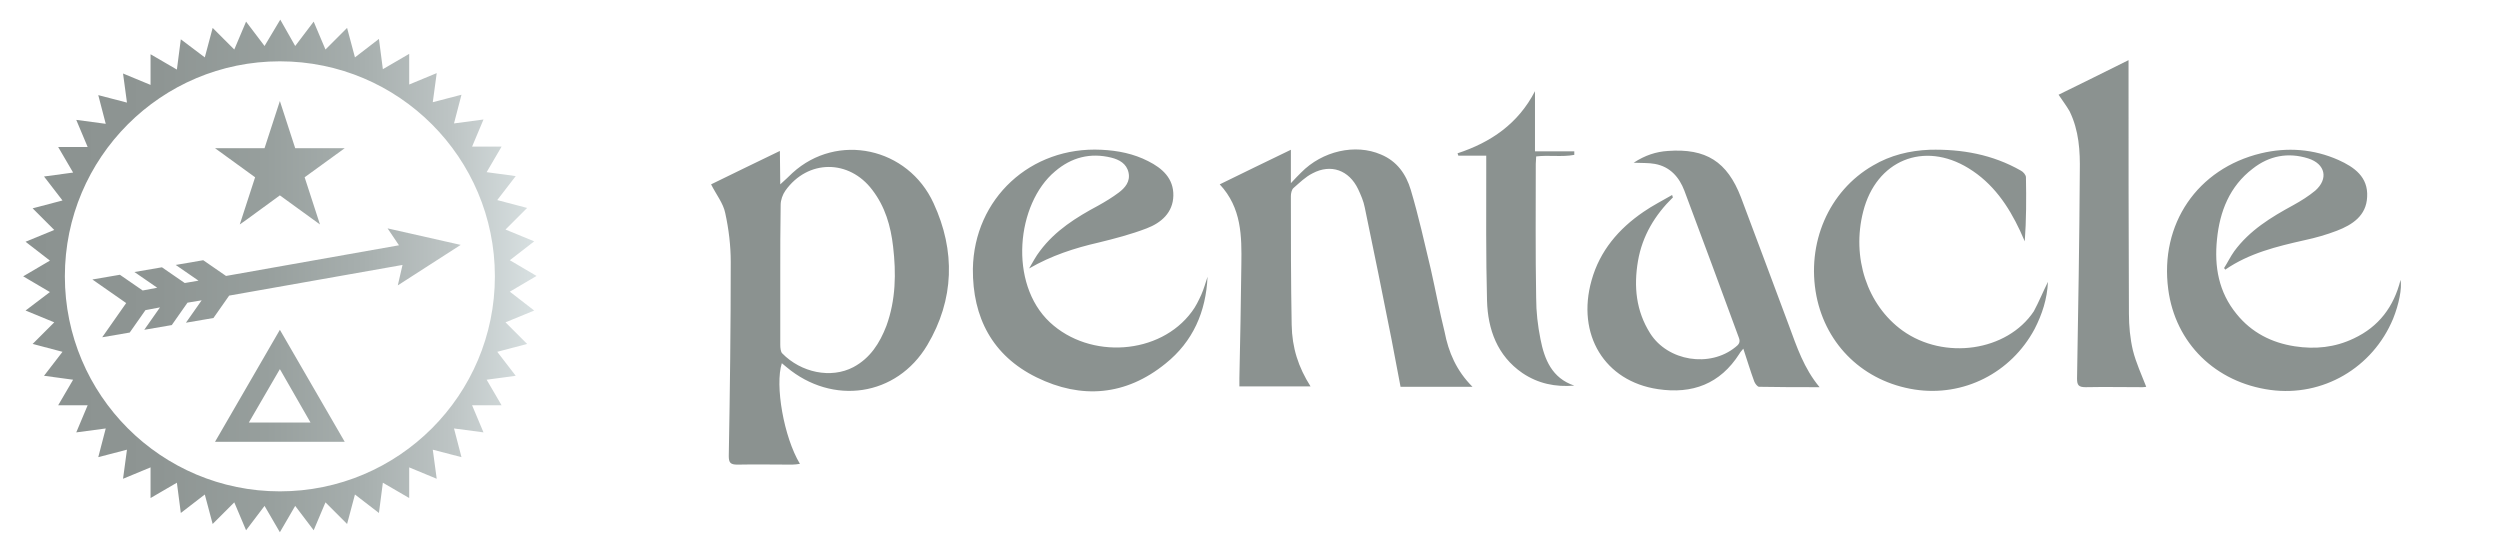
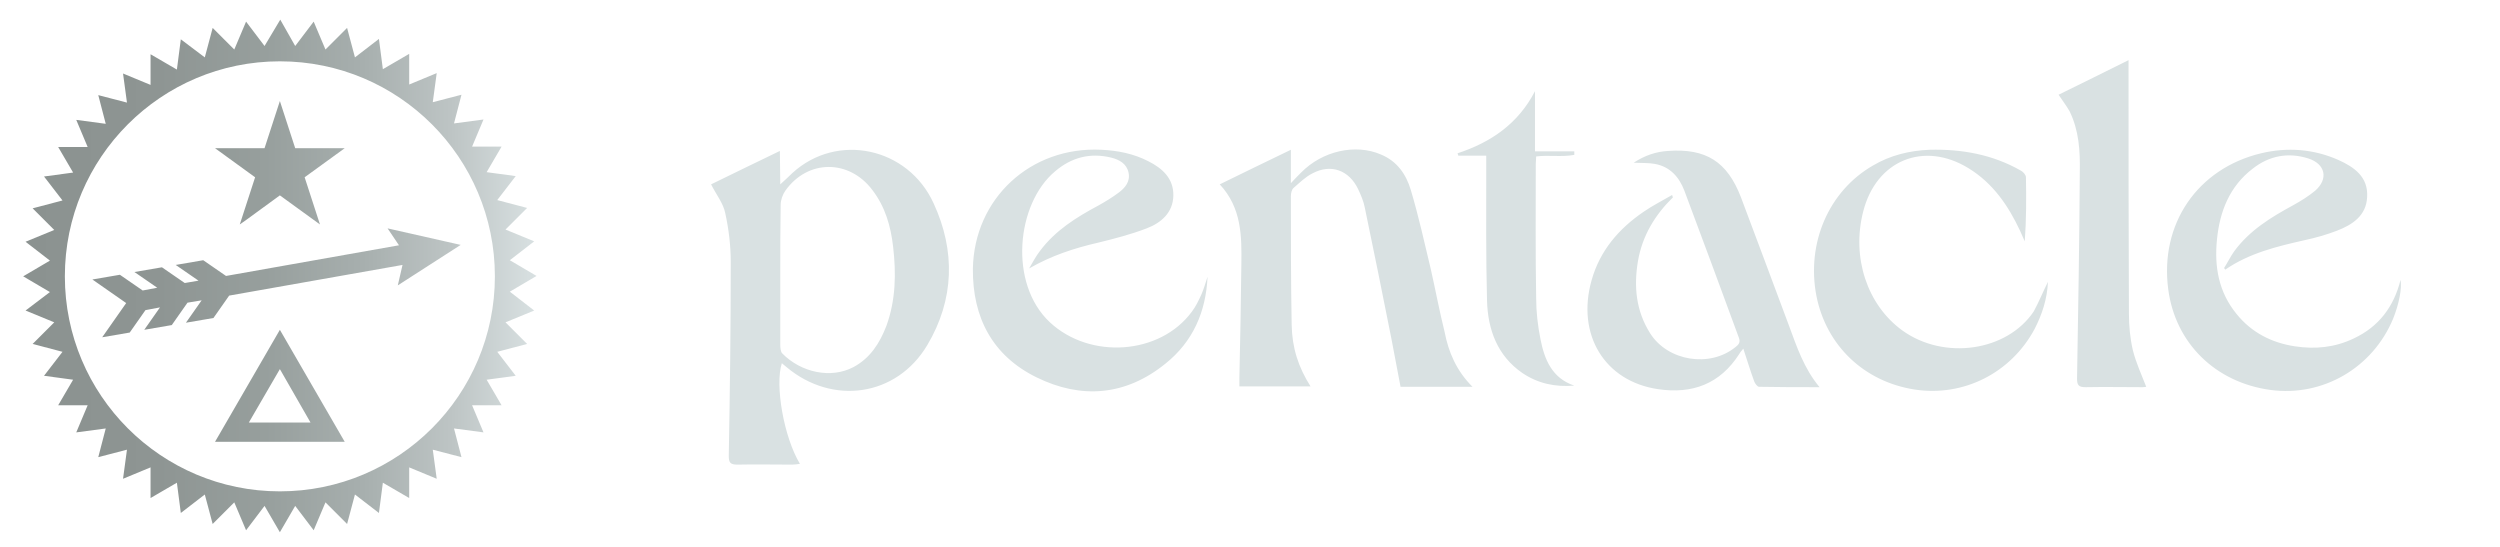
<svg xmlns="http://www.w3.org/2000/svg" xmlns:xlink="http://www.w3.org/1999/xlink" version="1.1" id="Layer_1" x="0px" y="0px" viewBox="0 0 636 139" style="enable-background:new 0 0 636 139;" xml:space="preserve">
  <style type="text/css">
- 	.st0{fill:#8B9290;}
+ 	.st0{fill:#D9E1E2;}
	.st1{clip-path:url(#SVGID_2_);fill:url(#SVGID_3_);}
</style>
  <g id="Layer_2_1_">
</g>
  <g id="Layer_1_1_">
    <path class="st0" d="M198.5,69.8c0,6,0,11.9,0,17.9c0,0.8,0.1,1.8,0.5,2.2c4.8,4.9,12.4,6.5,18.1,3.5c4.3-2.3,6.7-6.1,8.4-10.5   c2.4-6.6,2.5-13.4,1.7-20.2c-0.6-5.2-2-10.1-5.3-14.4c-5.9-7.8-16.4-7.8-22.1,0.2c-0.7,1-1.2,2.4-1.2,3.6   C198.5,58,198.5,63.9,198.5,69.8 M198.5,46.9c1.2-1.1,2.2-2,3.1-2.9c11.4-10.4,29.4-6.5,35.9,7.7c5.6,12.1,5.3,24.5-1.6,36.1   c-7.8,13.1-24.1,15.4-35.8,5.6c-0.4-0.3-0.8-0.7-1.2-1c-1.8,5.6,0.5,18.8,4.6,25.6c-0.7,0.1-1.3,0.2-2,0.2c-4.6,0-9.3-0.1-13.9,0   c-1.8,0-2.2-0.5-2.2-2.2c0.3-16.5,0.5-32.9,0.5-49.4c0-4.1-0.5-8.3-1.4-12.4c-0.5-2.5-2.3-4.7-3.6-7.3c5.5-2.7,11.3-5.5,17.5-8.5   L198.5,46.9L198.5,46.9z M374.6,98.4h-18.3c-0.8-4-1.5-8.1-2.3-12.1c-2.2-11.2-4.5-22.4-6.8-33.5c-0.3-1.6-1-3.2-1.7-4.7   c-2.3-4.8-6.9-6.5-11.6-4c-1.8,0.9-3.3,2.4-4.8,3.7c-0.5,0.4-0.7,1.4-0.7,2.1c0,10.9,0,21.8,0.2,32.7c0.1,5.9,1.7,10.8,4.8,15.7   h-18.1c0-0.7,0-1.4,0-2.1c0.2-9.6,0.4-19.2,0.5-28.9c0.1-7.2,0.1-14.4-5.5-20.4c6-2.9,11.8-5.8,18.1-8.8v8.5c1.1-1.2,1.9-2,2.6-2.7   c5.4-5.5,13.8-7.4,20.3-4.6c4.1,1.7,6.4,5,7.6,9c2,6.7,3.5,13.5,5.1,20.2c1.2,5.3,2.2,10.7,3.5,15.9   C368.5,89.6,370.5,94.3,374.6,98.4 M425.6,50.2c-4.6,4.5-7.8,9.8-8.9,16.2c-1.1,6.5-0.5,12.7,3.1,18.4c4.5,7.1,15.2,8.8,21.7,3.5   c0.8-0.6,1.3-1.2,0.9-2.3c-4.6-12.5-9.2-25-13.9-37.5c-1.3-3.4-3.6-6.1-7.5-6.8c-1.6-0.3-3.3-0.2-5.4-0.3c2.9-1.9,5.7-2.8,8.7-3   c9.7-0.7,15.1,2.7,18.6,11.8C447,61,451,71.9,455.1,82.8c2,5.4,3.8,10.9,7.8,15.7c-5.4,0-10.4,0-15.4-0.1c-0.4,0-1-0.8-1.2-1.3   c-1-2.7-1.8-5.4-2.8-8.4c-0.4,0.5-0.8,0.9-1,1.3c-4.9,7.7-12,10.3-20.7,9c-13.6-2-20.8-13.9-16.9-27.7c2.1-7.5,6.9-13.1,13.2-17.4   c2.3-1.6,4.9-2.9,7.3-4.3C425.4,49.8,425.5,50,425.6,50.2 M565.8,68.2c0.9-1.4,1.6-2.9,2.6-4.3c3.9-5.3,9.3-8.6,15-11.7   c2-1.1,3.9-2.3,5.6-3.7c3.4-3,2.6-6.8-1.8-8.2c-5.1-1.6-9.9-0.7-14.1,2.6c-5.9,4.5-8.4,10.9-9.1,18c-0.7,6.9,0.4,13.4,5,19   c3.8,4.7,8.9,7.3,14.8,8.2c5.2,0.8,10.2,0.3,15-2c6.4-3,10.2-8.1,11.9-14.9c0.4,2.1-0.4,6.2-1.9,9.9c-5.2,12.5-17.9,19.9-31.2,18.1   c-14-1.9-24.2-11.9-26-25.6C549.4,57,559,42.9,575.2,39c6.7-1.6,13.4-1.1,19.7,1.7c4,1.8,7.6,4.3,7.3,9.4c-0.2,4.8-3.8,7.1-7.7,8.6   c-2.6,1-5.4,1.8-8.2,2.4c-7.1,1.6-14.1,3.3-20.2,7.5C566,68.4,565.9,68.3,565.8,68.2 M307.2,70.4c-0.4,8.9-3.7,16.5-10.7,22.1   c-10.1,8.2-21.4,9.1-32.8,3.5c-11.2-5.5-16.3-15.2-16.2-27.6c0.3-17.9,14.7-31.2,32.7-30.3c4.2,0.2,8.2,1,11.9,2.9   c3.6,1.8,6.5,4.4,6.4,8.8c-0.1,4.3-3.1,6.9-6.8,8.3c-3.9,1.5-8.1,2.6-12.2,3.6c-6.1,1.4-12,3.3-17.7,6.6c0.9-1.5,1.7-3.1,2.8-4.5   c3.9-5.2,9.2-8.5,14.8-11.5c1.8-1,3.6-2.1,5.2-3.3s3-2.8,2.5-5.1s-2.4-3.3-4.4-3.8c-5.3-1.3-10.1-0.1-14.3,3.5   c-9.8,8.2-11.9,28.5-1.3,38.4c10.2,9.5,28,8.3,36.1-2.7c1-1.3,1.7-2.8,2.4-4.3C306.3,73.4,306.7,71.9,307.2,70.4 M521,71.7   c-0.2,4.4-1.5,8.3-3.4,12c-6,11.2-18.1,17.3-30.5,15.4c-12.9-2-22.5-11.2-25-23.8c-2.6-13.4,3.1-26.7,14.4-33.2   c4.4-2.6,9.3-3.8,14.4-4c8.2-0.2,16,1.2,23.2,5.3c0.6,0.3,1.3,1.1,1.3,1.7c0.1,5.4,0.1,10.8-0.3,16.3c-0.4-0.9-0.8-1.8-1.2-2.7   c-3-6.4-6.9-12.1-13.1-15.9c-11.4-7-23.5-2-26.8,11c-3,11.7,1,23.8,10,30.3c10.6,7.6,26.6,5.3,33.4-4.9   C518.7,76.8,519.7,74.3,521,71.7 M523.7,24.1c5.9-2.9,11.6-5.7,17.8-8.8c0,1.1,0,1.8,0,2.5c0,20.7,0,41.3,0.1,62   c0,3.1,0.3,6.3,1,9.3c0.8,3.2,2.2,6.2,3.4,9.3c0,0-0.5,0.1-0.9,0.1c-4.8,0-9.7-0.1-14.5,0c-1.8,0-2.2-0.5-2.2-2.2   c0.3-17.5,0.6-35.1,0.7-52.6c0.1-5.3-0.2-10.5-2.6-15.4C525.7,26.9,524.7,25.6,523.7,24.1 M400.5,98.1c-4.8,0.4-9.2-0.5-13.2-3.2   c-6.4-4.4-8.8-11.1-9-18.4c-0.3-11.3-0.2-22.7-0.2-34.1c0-0.8,0-1.7,0-2.8H371c-0.1-0.2-0.1-0.4-0.2-0.6   c8.5-2.8,15.4-7.5,19.7-15.8v15.3h10c0,0.3,0,0.6,0,0.9c-3.2,0.6-6.5,0-9.7,0.4c0,0.7-0.1,1.3-0.1,1.9c0,11.4-0.1,22.7,0.1,34.1   c0,3.5,0.4,7,1.1,10.5C392.9,91.4,394.8,96.2,400.5,98.1" />
    <g>
      <g>
        <g>
          <defs>
            <path id="SVGID_1_" d="M71.2,93.9l7.8,13.6H63.3L71.2,93.9z M54.7,112.4h33L71.2,83.9L54.7,112.4z M101.5,62.4l-44,7.8l-5.8-4       l-7,1.2l5.8,4L47,72l-5.8-4l-7,1.2l5.8,4l-3.7,0.7l-5.8-4l-7,1.2l8.6,6L26,85.8l7-1.2l4-5.7l3.7-0.7l-4,5.7l7-1.2l4-5.7       l3.6-0.6l-4,5.7l7-1.2l4-5.7l44.1-7.8l-1.2,5.2l16-10.3l-18.6-4.2L101.5,62.4z M67.3,37.7H54.7l10.2,7.4l-3.9,12l1.7-1.2l0,0       l0,0l8.5-6.2l10.2,7.4l-3.9-12l10.2-7.4H75.1l-3.9-12L67.3,37.7z M16.5,70.3c0-30.2,24.5-54.7,54.7-54.7s54.7,24.5,54.7,54.7       S101.4,125,71.2,125S16.5,100.5,16.5,70.3 M71.3,5L71.3,5L71.3,5l-4,6.7l-4.7-6.2l-3,7.1l-5.5-5.5l-2,7.5L46,10l-1,7.7       l-6.7-3.9v7.8l-7-2.9l1,7.4L25,24.2l1.9,7.3l-7.5-1l2.9,6.9h-7.5l3.8,6.5l-7.4,1l4.7,6.1l-7.6,2l5.5,5.5l-7.3,3l6.2,4.8l-6.8,4       l0,0l0,0l6.8,4L6.5,79l7.3,3l-5.5,5.5l7.6,2l-4.7,6.1l7.4,1l-3.8,6.5h7.5l-2.9,6.9l7.5-1l-1.9,7.3l7.3-1.9l-1,7.4l7-2.9v7.8       l6.7-3.9l1,7.7l6.1-4.7l2,7.5l5.5-5.5l3,7.1l4.7-6.2l3.9,6.7v-0.1v0.1l3.9-6.7l4.7,6.2l3-7.1l5.5,5.5l2-7.5l6.1,4.7l1-7.7       l6.7,3.9v-7.8l7,2.9l-1-7.4l7.3,1.9l-1.9-7.3l7.5,1l-2.9-6.9h7.5l-3.8-6.5l7.4-1l-4.7-6.1l7.6-2l-5.5-5.5l7.3-3l-6.2-4.8l6.8-4       l0,0l0,0l-6.8-4l6.2-4.8l-7.3-3l5.5-5.5l-7.6-2l4.7-6.1l-7.4-1l3.8-6.5h-7.5l2.9-6.9l-7.5,1l1.9-7.3l-7.3,1.9l1-7.4l-7,2.9       v-7.8l-6.7,3.9l-1-7.7l-6.1,4.7l-2-7.5l-5.5,5.5l-3-7.1l-4.7,6.2L71.3,5z" />
          </defs>
          <clipPath id="SVGID_2_">
            <use xlink:href="#SVGID_1_" style="overflow:visible;" />
          </clipPath>
          <linearGradient id="SVGID_3_" gradientUnits="userSpaceOnUse" x1="-868.137" y1="511.556" x2="-867.117" y2="511.556" gradientTransform="matrix(128.3328 0 0 -128.3328 111416.203 65719.75)">
            <stop offset="0" style="stop-color:#8B9290" />
            <stop offset="0.263" style="stop-color:#8E9593" />
            <stop offset="0.471" style="stop-color:#979F9D" />
            <stop offset="0.66" style="stop-color:#A7AFAE" />
            <stop offset="0.837" style="stop-color:#BEC5C5" />
            <stop offset="1" style="stop-color:#D9E1E2" />
          </linearGradient>
          <rect x="5.8" y="5" class="st1" width="130.8" height="130.6" />
        </g>
      </g>
    </g>
  </g>
</svg>
